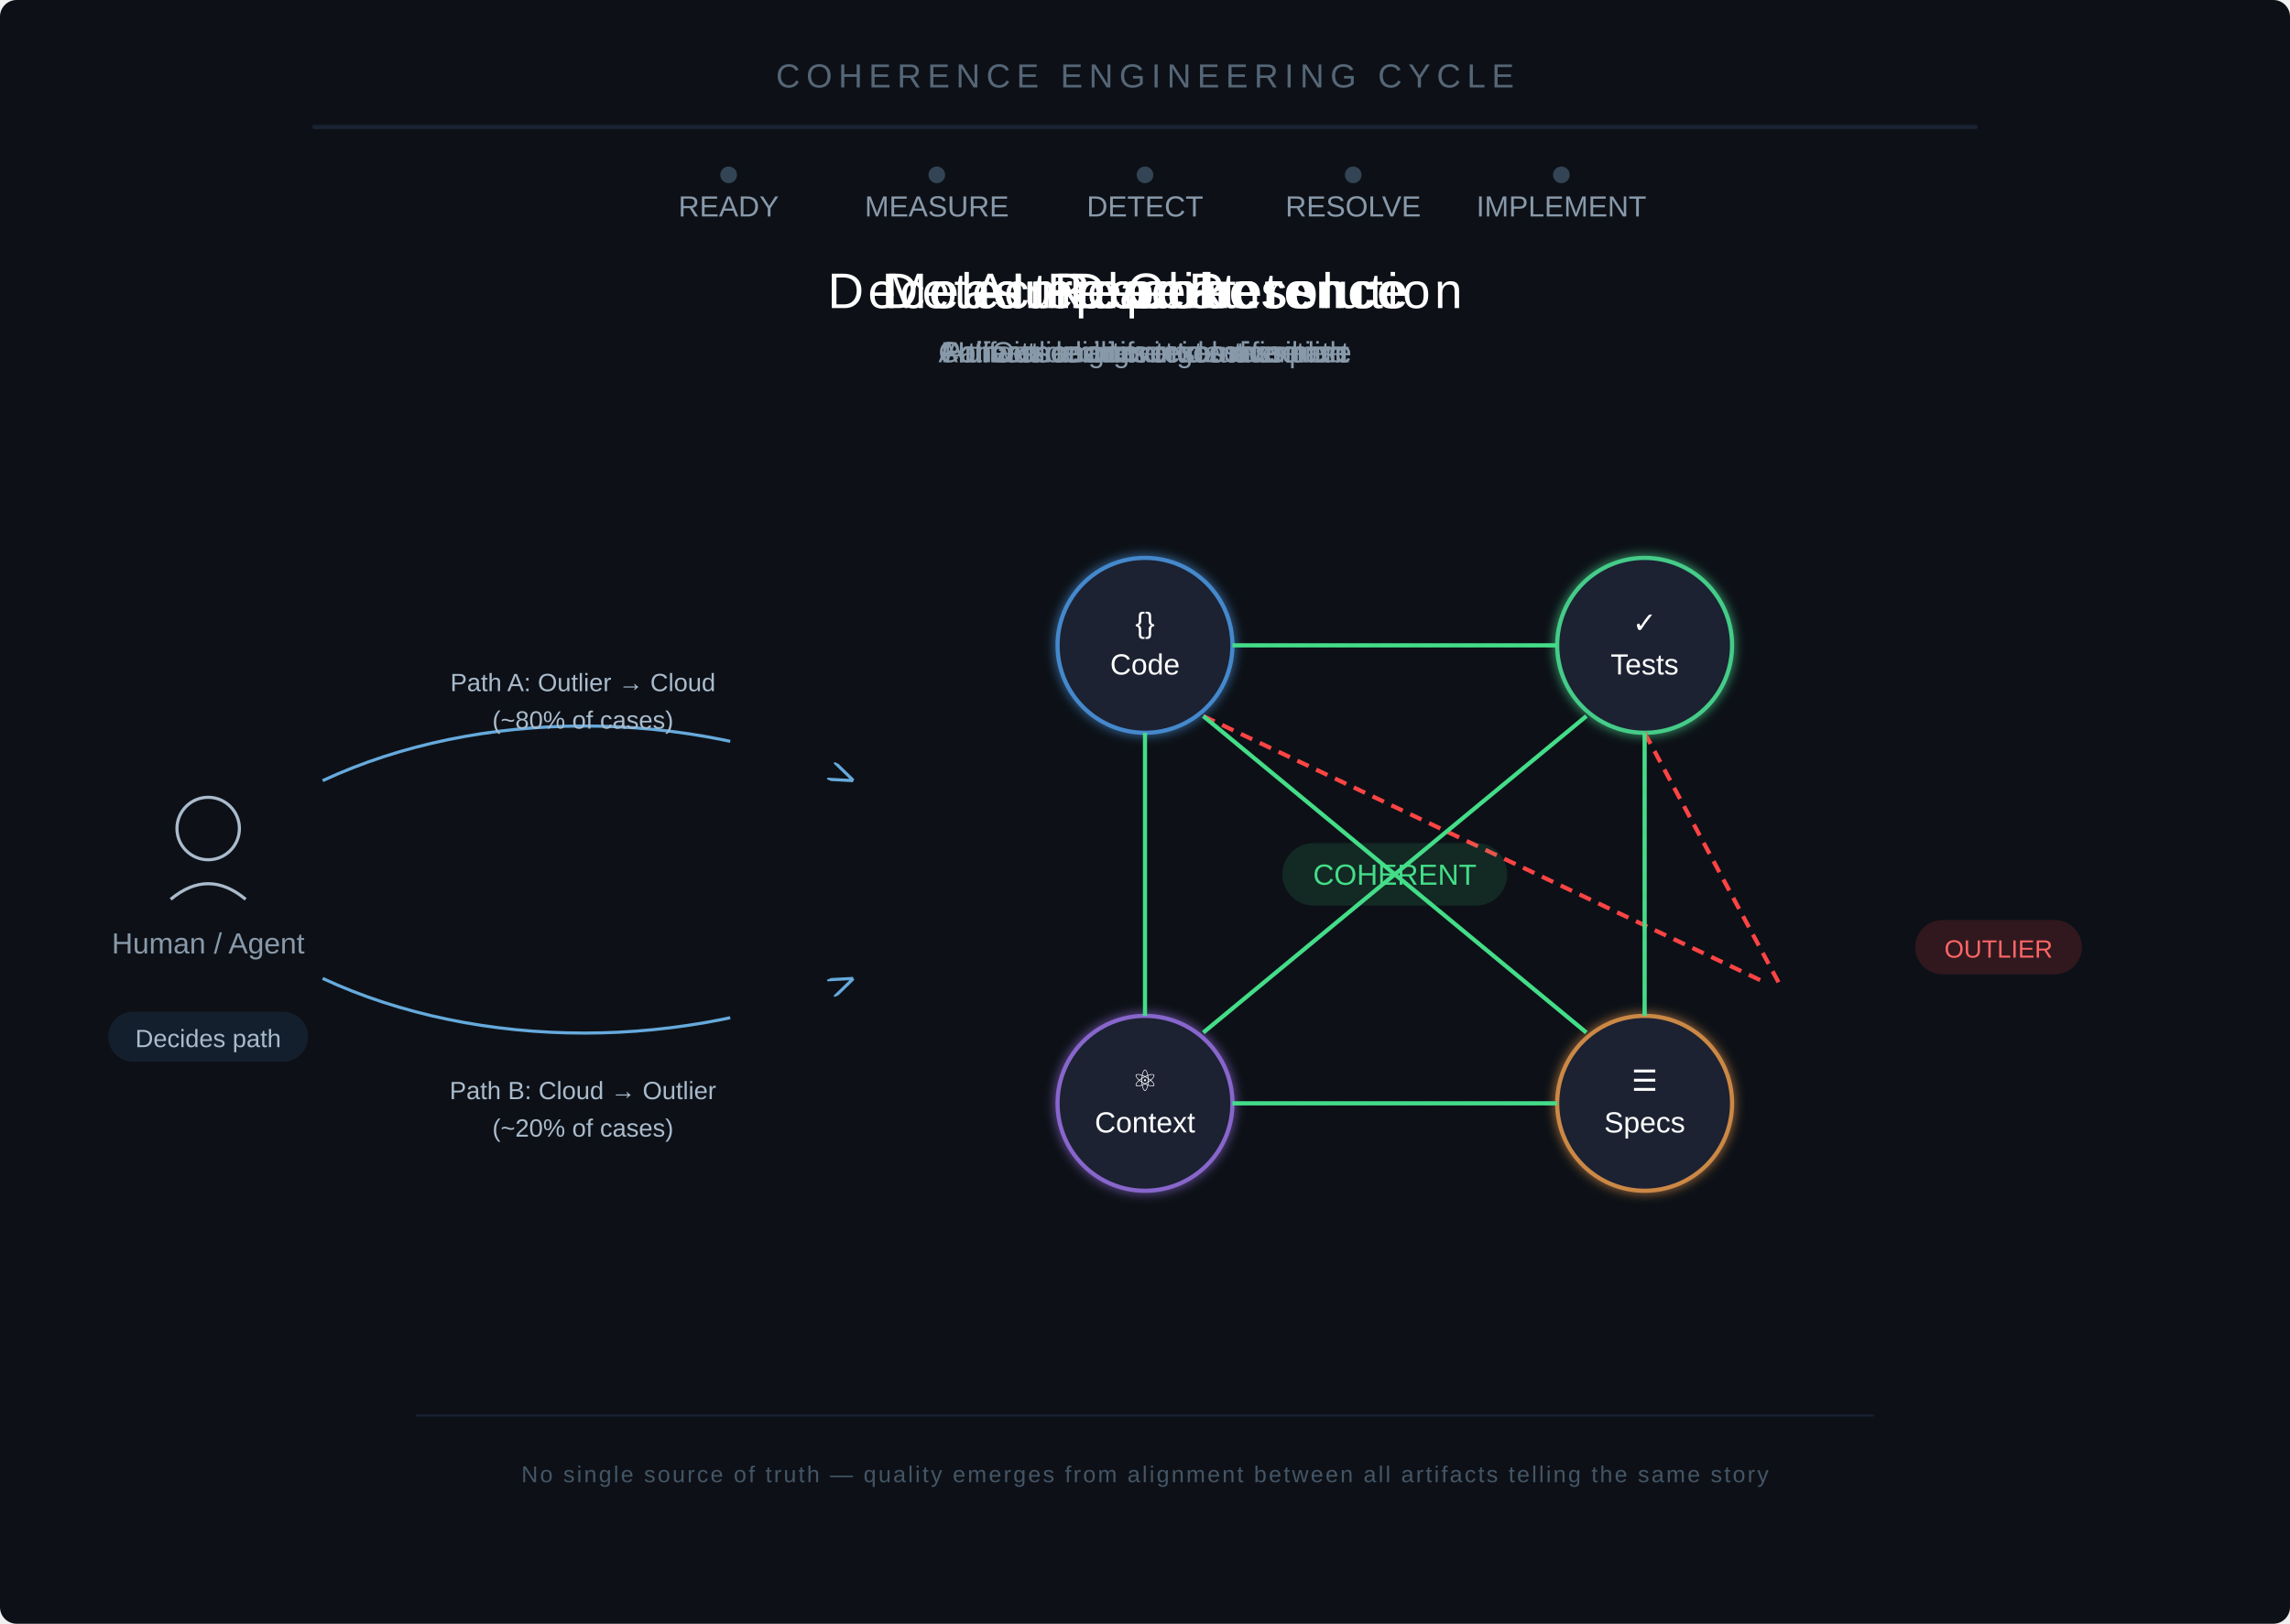
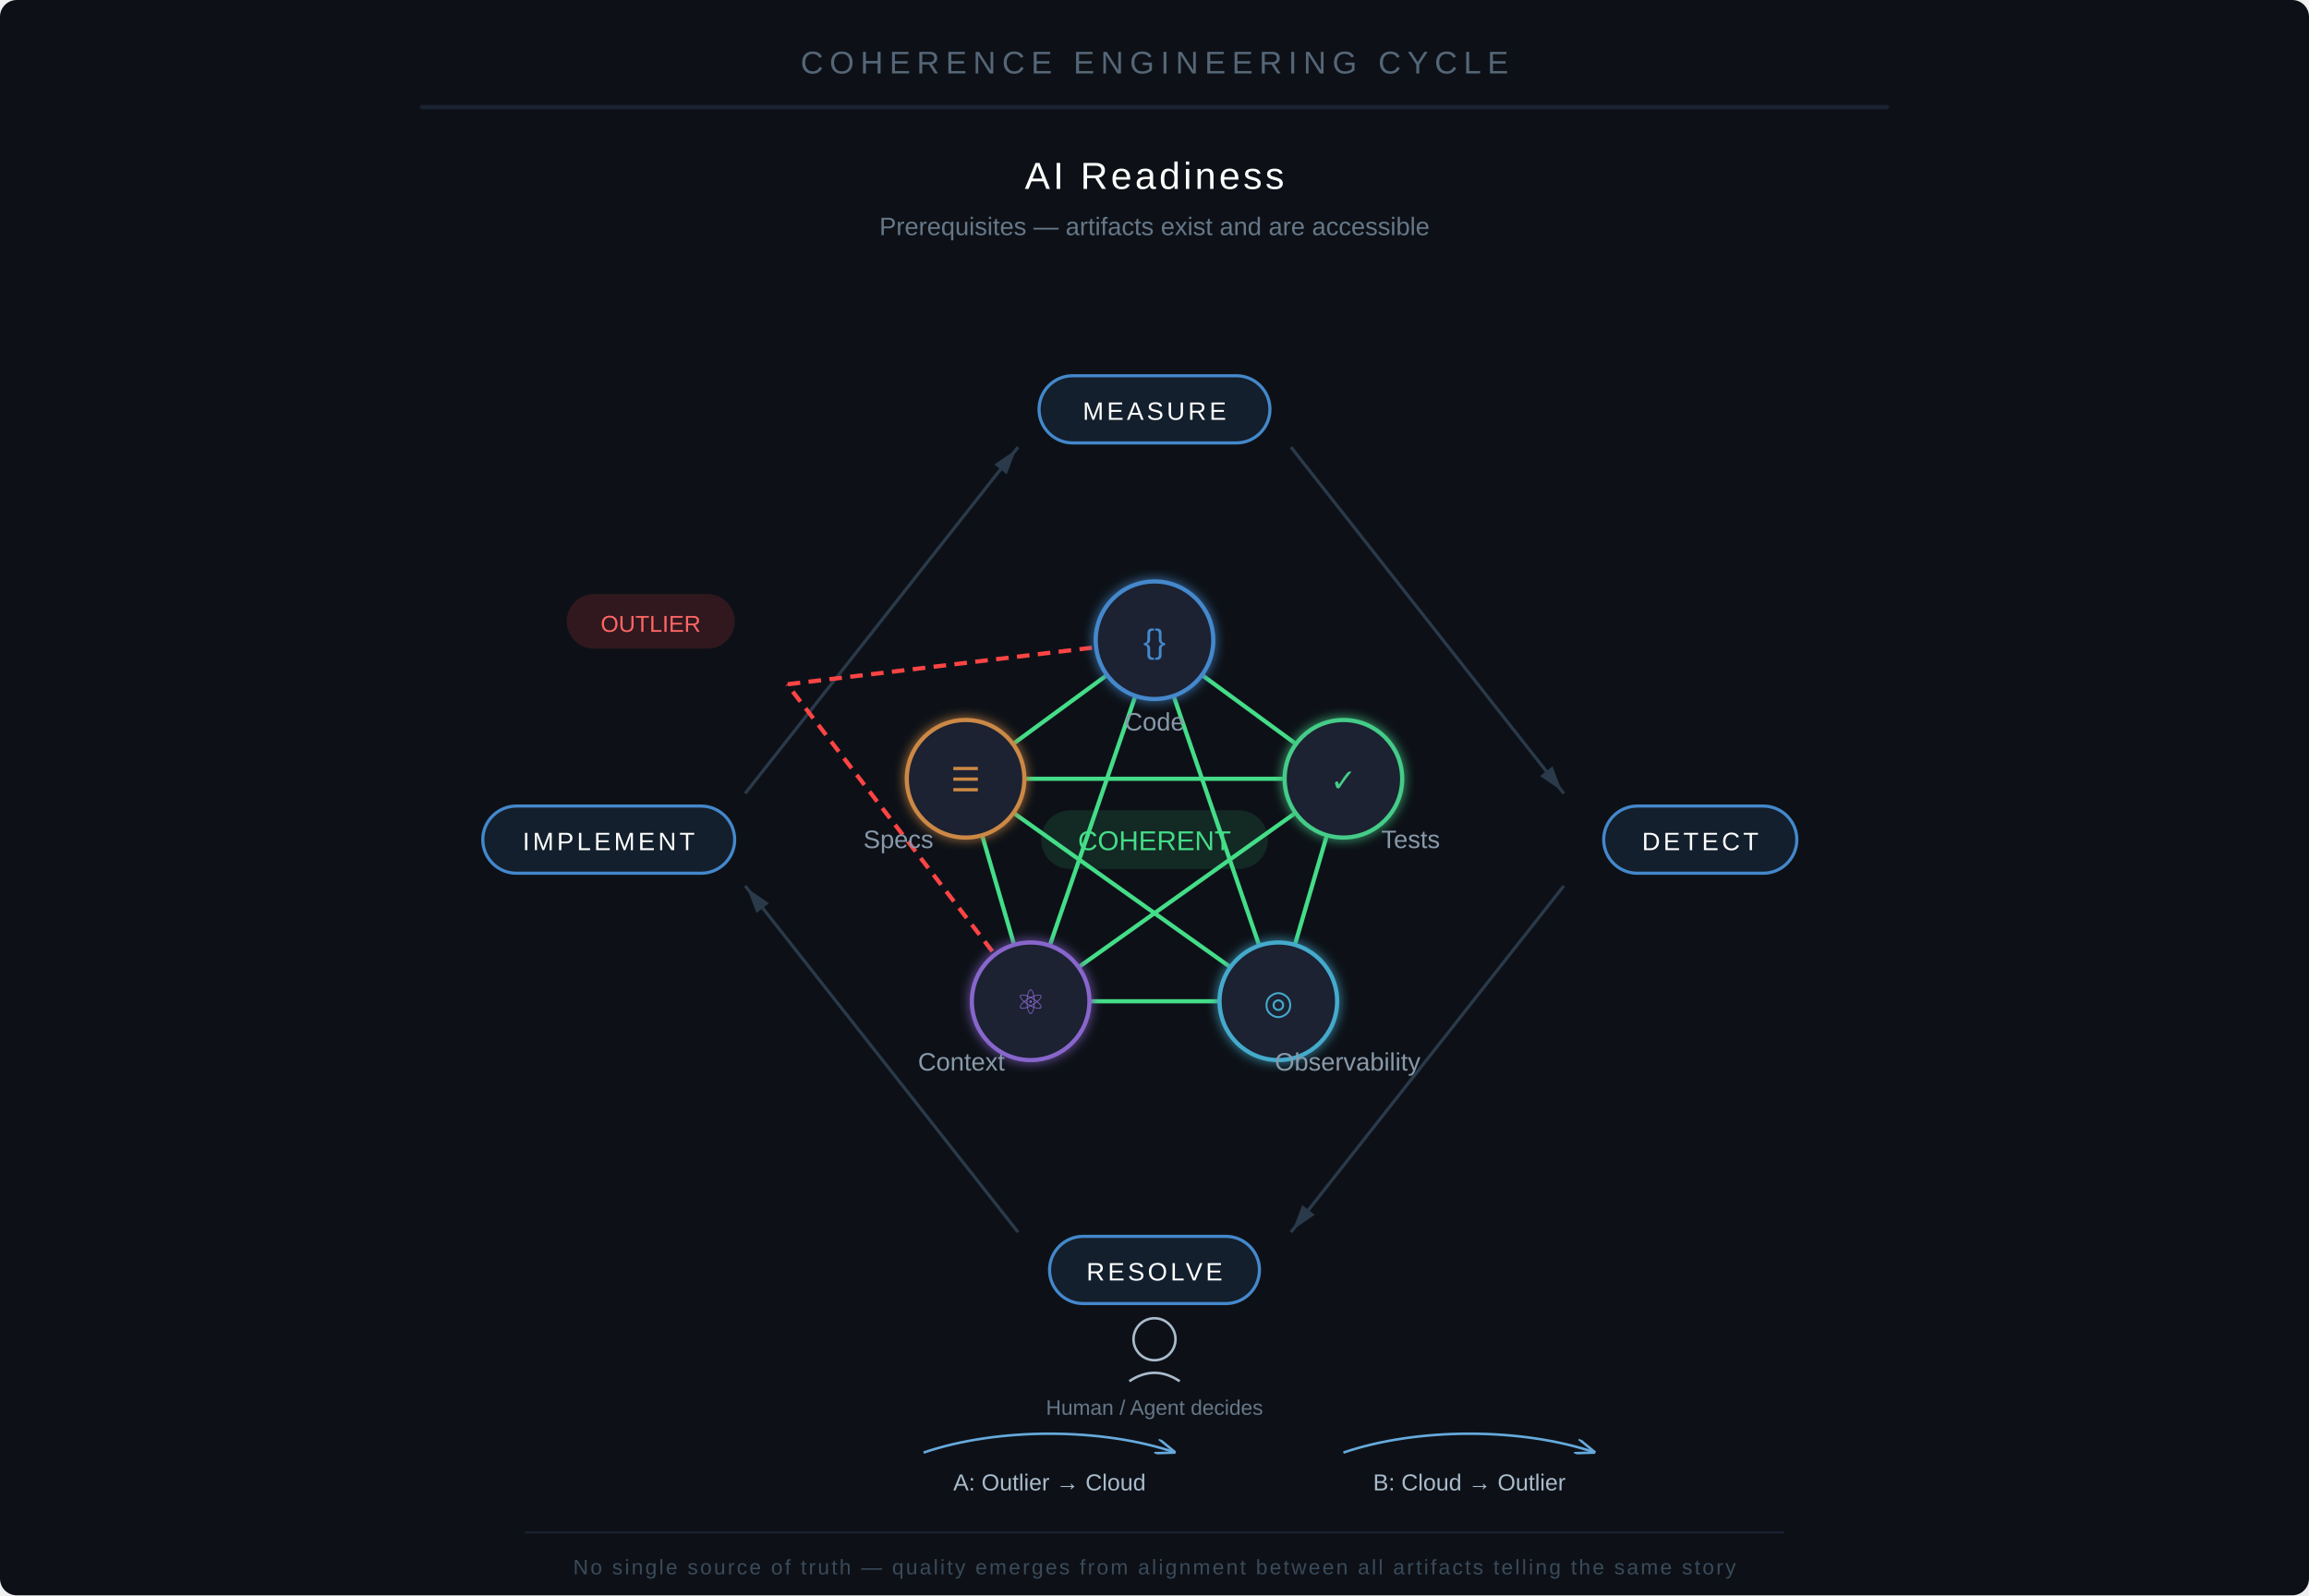
- <svg xmlns="http://www.w3.org/2000/svg" viewBox="0 0 1100 780" width="1100" height="780">
+ <svg xmlns="http://www.w3.org/2000/svg" viewBox="0 0 1100 760" width="1100" height="760">
  <defs>
    <filter id="glow">
-       <feGaussianBlur stdDeviation="2.5" result="blur" />
+       <feGaussianBlur stdDeviation="2.5" result="b" />
      <feMerge>
-         <feMergeNode in="blur" />
+         <feMergeNode in="b" />
        <feMergeNode in="SourceGraphic" />
      </feMerge>
    </filter>
+     <filter id="haloGlow">
+       <feGaussianBlur stdDeviation="5" />
+     </filter>
+     <marker id="arrowDim" markerWidth="10" markerHeight="7" refX="9" refY="3.5" orient="auto">
+       <path d="M0,1 L8,3.5 L0,6" fill="#2a3a4a" />
+     </marker>
+     <marker id="arrowEntry" markerWidth="10" markerHeight="7" refX="9" refY="3.5" orient="auto">
+       <path d="M0,1 L8,3.5 L0,6" fill="#4488cc" />
+     </marker>
    <marker id="arrowBlue" markerWidth="8" markerHeight="6" refX="8" refY="3" orient="auto">
      <path d="M0,0 L8,3 L0,6" fill="none" stroke="#66aadd" stroke-width="1" />
    </marker>
  </defs>
  <style>
-     /* =============================================
-        COHERENCE ENGINEERING CYCLE — ANIMATION
-        Total: 24s loop
+     /* 24s loop — AI Readiness is entry, then 4-step cycle repeats
       Stage 1  AI Readiness       0-4s     0%-16.7%
-        Stage 2  Measure Coherence  4-8s    16.7%-33.3%
-        Stage 3  Detect Decoherence 8-13s   33.3%-54.2%
-        Stage 4  Resolution        13-18s   54.2%-75%
+        Stage 2  Measure            4-8s    16.7%-33.3%
+        Stage 3  Detect             8-13s   33.3%-54.2%
+        Stage 4  Resolve           13-18s   54.2%-75%
       Stage 5  Implement         18-22s   75%-91.7%
-        Stage 6  Repeat/pause      22-24s   91.7%-100%
-        ============================================= */
- 
-     text { font-family: 'Helvetica Neue', Arial, sans-serif; }
-     .stage-label { font-size: 24px; fill: #fff; text-anchor: middle; font-weight: 300; letter-spacing: 2px; }
-     .stage-sub { font-size: 14px; fill: #8899aa; text-anchor: middle; font-weight: 300; }
-     .node-circle { fill: #1a2233; stroke-width: 2; }
-     .node-label { font-size: 14px; fill: #fff; text-anchor: middle; font-weight: 400; }
-     .path-label { font-size: 12px; fill: #aabbcc; text-anchor: middle; }
- 
-     /* ---- STAGE LABEL ANIMATIONS ---- */
-     @keyframes label1 {
-       0% { opacity:0; } 1% { opacity:0; } 3% { opacity:1; }
-       14% { opacity:1; } 16.7% { opacity:0; } 100% { opacity:0; }
-     }
-     @keyframes label2 {
-       0% { opacity:0; } 17.5% { opacity:0; } 19% { opacity:1; }
-       31% { opacity:1; } 33.3% { opacity:0; } 100% { opacity:0; }
-     }
-     @keyframes label3 {
-       0% { opacity:0; } 34% { opacity:0; } 36% { opacity:1; }
-       52% { opacity:1; } 54.2% { opacity:0; } 100% { opacity:0; }
-     }
-     @keyframes label4 {
-       0% { opacity:0; } 55% { opacity:0; } 57% { opacity:1; }
-       73% { opacity:1; } 75% { opacity:0; } 100% { opacity:0; }
-     }
-     @keyframes label5 {
-       0% { opacity:0; } 76% { opacity:0; } 78% { opacity:1; }
-       89% { opacity:1; } 91.7% { opacity:0; } 100% { opacity:0; }
-     }
-     @keyframes label6 {
-       0% { opacity:0; } 92% { opacity:0; } 93% { opacity:1; }
-       98% { opacity:1; } 100% { opacity:0; }
-     }
- 
-     #label-1 { animation: label1 24s infinite; }
-     #label-2 { animation: label2 24s infinite; }
-     #label-3 { animation: label3 24s infinite; }
-     #label-4 { animation: label4 24s infinite; }
-     #label-5 { animation: label5 24s infinite; }
-     #label-6 { animation: label6 24s infinite; }
+        Stage 6  Repeat/pause      22-24s   91.7%-100% */
+ 
+     text{font-family:'Helvetica Neue',Arial,sans-serif}
+     .node-circle{fill:#1a2233;stroke-width:2}
+     .node-label{font-size:12px;fill:#8899aa;text-anchor:middle;font-weight:400}
+     .node-icon{text-anchor:middle;font-weight:400}
+     .path-label{font-size:11px;fill:#aabbcc;text-anchor:middle}
+ 
+     /* ---- AI READINESS (entry, outside cycle) ---- */
+     @keyframes aiEntry{0%{opacity:0}2%{opacity:0}4%{opacity:1}14%{opacity:1}16.7%{opacity:0.25}100%{opacity:0.25}}
+     #ai-readiness{animation:aiEntry 24s infinite}
+     @keyframes entryArrow{0%{opacity:0}12%{opacity:0}15%{opacity:0.8}20%{opacity:0.2}100%{opacity:0.2}}
+     #entry-arrow{animation:entryArrow 24s infinite}

    /* ---- NODE APPEARANCES ---- */
-     @keyframes nodeCode {
-       0% { opacity:0; } 2.5% { opacity:0; } 5% { opacity:1; }
-       96% { opacity:1; } 99% { opacity:0; } 100% { opacity:0; }
-     }
-     @keyframes nodeTests {
-       0% { opacity:0; } 4.2% { opacity:0; } 6.5% { opacity:1; }
-       96% { opacity:1; } 99% { opacity:0; } 100% { opacity:0; }
-     }
-     @keyframes nodeSpecs {
-       0% { opacity:0; } 5.8% { opacity:0; } 8% { opacity:1; }
-       96% { opacity:1; } 99% { opacity:0; } 100% { opacity:0; }
-     }
-     @keyframes nodeContext {
-       0% { opacity:0; } 7.5% { opacity:0; } 10% { opacity:1; }
-       96% { opacity:1; } 99% { opacity:0; } 100% { opacity:0; }
-     }
- 
-     #node-code    { animation: nodeCode 24s infinite; }
-     #node-tests   { animation: nodeTests 24s infinite; }
-     #node-specs-g { animation: nodeSpecs 24s infinite; }
-     #node-context { animation: nodeContext 24s infinite; }
- 
-     /* ---- SPECS DRIFT ---- */
-     @keyframes specsDrift {
-       0%    { transform: translate(0, 0); }
-       33.3% { transform: translate(0, 0); }
-       42%   { transform: translate(80px, -50px); }
-       75%   { transform: translate(80px, -50px); }
-       81%   { transform: translate(0, 0); }
-       100%  { transform: translate(0, 0); }
-     }
-     #specs-drift { animation: specsDrift 24s infinite ease-in-out; }
- 
-     /* ---- MEASUREMENT CONNECTIONS (Stage 2) ---- */
-     @keyframes connMeasure {
-       0% { opacity:0; } 17.5% { opacity:0; } 20% { opacity:0.8; }
-       31% { opacity:0.8; } 33.3% { opacity:0; } 100% { opacity:0; }
-     }
-     @keyframes dashPulse { to { stroke-dashoffset: -20; } }
- 
-     .conn-measure {
-       stroke: #4488cc; stroke-width: 1.5; fill: none;
-       stroke-dasharray: 6 4;
-       animation: connMeasure 24s infinite, dashPulse 0.8s linear infinite;
-     }
-     .conn-measure.c2 { animation-delay: 0s, 0.15s; }
-     .conn-measure.c3 { animation-delay: 0s, 0.3s; }
-     .conn-measure.c4 { animation-delay: 0s, 0.45s; }
-     .conn-measure.c5 { animation-delay: 0s, 0.6s; }
-     .conn-measure.c6 { animation-delay: 0s, 0.75s; }
+     @keyframes n1{0%{opacity:0}2%{opacity:0}4%{opacity:1}96%{opacity:1}99%{opacity:0}100%{opacity:0}}
+     @keyframes n2{0%{opacity:0}3.5%{opacity:0}5.5%{opacity:1}96%{opacity:1}99%{opacity:0}100%{opacity:0}}
+     @keyframes n3{0%{opacity:0}5%{opacity:0}7%{opacity:1}96%{opacity:1}99%{opacity:0}100%{opacity:0}}
+     @keyframes n4{0%{opacity:0}6.5%{opacity:0}8.5%{opacity:1}96%{opacity:1}99%{opacity:0}100%{opacity:0}}
+     @keyframes n5{0%{opacity:0}8%{opacity:0}10%{opacity:1}96%{opacity:1}99%{opacity:0}100%{opacity:0}}
+     #node-code{animation:n1 24s infinite}#node-tests{animation:n2 24s infinite}
+     #node-obs{animation:n3 24s infinite}#node-context{animation:n4 24s infinite}
+     #node-specs-g{animation:n5 24s infinite}
+ 
+     /* ---- CYCLE BADGES (bright when active, dim otherwise) ---- */
+     @keyframes bMeasure{0%{opacity:0.3}16.7%{opacity:0.3}18%{opacity:1}31%{opacity:1}33.3%{opacity:0.3}100%{opacity:0.3}}
+     @keyframes bDetect{0%{opacity:0.3}33.3%{opacity:0.3}35%{opacity:1}52%{opacity:1}54.2%{opacity:0.3}100%{opacity:0.3}}
+     @keyframes bResolve{0%{opacity:0.3}54.2%{opacity:0.3}56%{opacity:1}73%{opacity:1}75%{opacity:0.3}100%{opacity:0.3}}
+     @keyframes bImplement{0%{opacity:0.3}75%{opacity:0.3}77%{opacity:1}89%{opacity:1}91.7%{opacity:0.3}100%{opacity:0.3}}
+     #badge-measure{animation:bMeasure 24s infinite}
+     #badge-detect{animation:bDetect 24s infinite}
+     #badge-resolve{animation:bResolve 24s infinite}
+     #badge-implement{animation:bImplement 24s infinite}
+ 
+     /* Badge halos */
+     @keyframes bhMeasure{0%{opacity:0}16.7%{opacity:0}18%{opacity:0.4}31%{opacity:0.4}33.3%{opacity:0}100%{opacity:0}}
+     @keyframes bhDetect{0%{opacity:0}33.3%{opacity:0}35%{opacity:0.4}52%{opacity:0.4}54.2%{opacity:0}100%{opacity:0}}
+     @keyframes bhResolve{0%{opacity:0}54.2%{opacity:0}56%{opacity:0.4}73%{opacity:0.4}75%{opacity:0}100%{opacity:0}}
+     @keyframes bhImplement{0%{opacity:0}75%{opacity:0}77%{opacity:0.4}89%{opacity:0.4}91.7%{opacity:0}100%{opacity:0}}
+     #halo-measure{animation:bhMeasure 24s infinite}
+     #halo-detect{animation:bhDetect 24s infinite}
+     #halo-resolve{animation:bhResolve 24s infinite}
+     #halo-implement{animation:bhImplement 24s infinite}
+ 
+     /* ---- SPECS DRIFT + STROKE ---- */
+     @keyframes specsDrift{
+       0%{transform:translate(0,0)}33.3%{transform:translate(0,0)}
+       42%{transform:translate(-85px,-45px)}75%{transform:translate(-85px,-45px)}
+       81%{transform:translate(0,0)}100%{transform:translate(0,0)}}
+     #specs-drift{animation:specsDrift 24s infinite ease-in-out}
+     @keyframes specsStroke{
+       0%{stroke:#cc8844}33.3%{stroke:#cc8844}38%{stroke:#ff4444}54.2%{stroke:#ff4444}
+       57%{stroke:#cc8844}75%{stroke:#cc8844}80%{stroke:#44dd88}90%{stroke:#44dd88}95%{stroke:#cc8844}100%{stroke:#cc8844}}
+     #specs-circle{animation:specsStroke 24s infinite}
+ 
+     /* ---- MEASUREMENT (Stage 2) ---- */
+     @keyframes connMeasure{0%{opacity:0}17.5%{opacity:0}20%{opacity:0.6}31%{opacity:0.6}33.3%{opacity:0}100%{opacity:0}}
+     @keyframes dashPulse{to{stroke-dashoffset:-20}}
+     .conn-measure{stroke:#4488cc;stroke-width:1.5;fill:none;stroke-dasharray:6 4;
+       animation:connMeasure 24s infinite,dashPulse 0.8s linear infinite}

    /* ---- DECOHERENCE (Stage 3) ---- */
-     @keyframes decoherenceShow {
-       0% { opacity:0; } 35% { opacity:0; } 37% { opacity:1; }
-       52% { opacity:1; } 54.2% { opacity:0; } 100% { opacity:0; }
-     }
-     #decoherence-group { animation: decoherenceShow 24s infinite; }
- 
-     .conn-red {
-       stroke: #ff4444; stroke-width: 2; fill: none;
-       stroke-dasharray: 6 4;
-       animation: dashPulse 0.5s linear infinite;
-     }
-     .conn-ok { stroke: #4488cc; stroke-width: 1.5; fill: none; opacity: 0.3; }
- 
-     @keyframes outlierBadgePulse {
-       0%, 100% { opacity: 0.6; } 50% { opacity: 1; }
-     }
-     .outlier-badge { animation: outlierBadgePulse 1.2s ease-in-out infinite; }
- 
-     /* ---- SPECS STROKE COLOR ---- */
-     @keyframes specsStroke {
-       0%    { stroke: #cc8844; }
-       33.3% { stroke: #cc8844; }
-       38%   { stroke: #ff4444; }
-       54.2% { stroke: #ff4444; }
-       57%   { stroke: #cc8844; }
-       75%   { stroke: #cc8844; }
-       80%   { stroke: #44dd88; }
-       90%   { stroke: #44dd88; }
-       95%   { stroke: #cc8844; }
-       100%  { stroke: #cc8844; }
-     }
-     #specs-circle { animation: specsStroke 24s infinite; }
+     @keyframes decoherenceShow{0%{opacity:0}35%{opacity:0}37%{opacity:1}52%{opacity:1}54.2%{opacity:0}100%{opacity:0}}
+     #decoherence-group{animation:decoherenceShow 24s infinite}
+     .conn-red{stroke:#ff4444;stroke-width:2;fill:none;stroke-dasharray:6 4;animation:dashPulse 0.5s linear infinite}
+     .conn-ok{stroke:#4488cc;stroke-width:1.5;fill:none;opacity:0.25}
+     @keyframes outlierPulse{0%,100%{opacity:0.6}50%{opacity:1}}
+     .outlier-badge{animation:outlierPulse 1.2s ease-in-out infinite}

    /* ---- RESOLUTION (Stage 4) ---- */
-     @keyframes resolutionShow {
-       0% { opacity:0; } 55% { opacity:0; } 57% { opacity:1; }
-       73% { opacity:1; } 75% { opacity:0; } 100% { opacity:0; }
-     }
-     #resolution-group { animation: resolutionShow 24s infinite; }
- 
-     @keyframes drawPathA {
-       0% { stroke-dashoffset:200; } 58% { stroke-dashoffset:200; }
-       65% { stroke-dashoffset:0; } 100% { stroke-dashoffset:0; }
-     }
-     @keyframes drawPathB {
-       0% { stroke-dashoffset:200; } 63% { stroke-dashoffset:200; }
-       70% { stroke-dashoffset:0; } 100% { stroke-dashoffset:0; }
-     }
-     .path-a { stroke-dasharray: 200; animation: drawPathA 24s infinite; }
-     .path-b { stroke-dasharray: 200; animation: drawPathB 24s infinite; }
+     @keyframes resolutionShow{0%{opacity:0}55%{opacity:0}57%{opacity:1}73%{opacity:1}75%{opacity:0}100%{opacity:0}}
+     #resolution-group{animation:resolutionShow 24s infinite}
+     @keyframes drawPathA{0%{stroke-dashoffset:160}58%{stroke-dashoffset:160}65%{stroke-dashoffset:0}100%{stroke-dashoffset:0}}
+     @keyframes drawPathB{0%{stroke-dashoffset:160}63%{stroke-dashoffset:160}70%{stroke-dashoffset:0}100%{stroke-dashoffset:0}}
+     .path-a{stroke-dasharray:160;animation:drawPathA 24s infinite}
+     .path-b{stroke-dasharray:160;animation:drawPathB 24s infinite}

    /* ---- IMPLEMENT (Stage 5) ---- */
-     @keyframes implementShow {
-       0% { opacity:0; } 76% { opacity:0; } 78% { opacity:1; }
-       89% { opacity:1; } 91.7% { opacity:0; } 100% { opacity:0; }
-     }
-     #implement-group { animation: implementShow 24s infinite; }
- 
-     @keyframes cg1 { 0% { opacity:0; } 78% { opacity:0; } 80% { opacity:1; } 89% { opacity:1; } 91.7% { opacity:0; } 100% { opacity:0; } }
-     @keyframes cg2 { 0% { opacity:0; } 79% { opacity:0; } 81% { opacity:1; } 89% { opacity:1; } 91.7% { opacity:0; } 100% { opacity:0; } }
-     @keyframes cg3 { 0% { opacity:0; } 80% { opacity:0; } 82% { opacity:1; } 89% { opacity:1; } 91.7% { opacity:0; } 100% { opacity:0; } }
-     @keyframes cg4 { 0% { opacity:0; } 81% { opacity:0; } 83% { opacity:1; } 89% { opacity:1; } 91.7% { opacity:0; } 100% { opacity:0; } }
-     @keyframes cg5 { 0% { opacity:0; } 82% { opacity:0; } 84% { opacity:1; } 89% { opacity:1; } 91.7% { opacity:0; } 100% { opacity:0; } }
-     @keyframes cg6 { 0% { opacity:0; } 83% { opacity:0; } 85% { opacity:1; } 89% { opacity:1; } 91.7% { opacity:0; } 100% { opacity:0; } }
- 
-     .conn-green { stroke: #44dd88; stroke-width: 2; fill: none; }
-     .cg1 { animation: cg1 24s infinite; }
-     .cg2 { animation: cg2 24s infinite; }
-     .cg3 { animation: cg3 24s infinite; }
-     .cg4 { animation: cg4 24s infinite; }
-     .cg5 { animation: cg5 24s infinite; }
-     .cg6 { animation: cg6 24s infinite; }
- 
-     /* ---- CYCLE DOTS ---- */
-     @keyframes dot1 { 0% { fill:#4488cc; } 16.7% { fill:#4488cc; } 17% { fill:#334455; } 100% { fill:#334455; } }
-     @keyframes dot2 { 0% { fill:#334455; } 16.7% { fill:#4488cc; } 33.3% { fill:#4488cc; } 34% { fill:#334455; } 100% { fill:#334455; } }
-     @keyframes dot3 { 0% { fill:#334455; } 33.3% { fill:#4488cc; } 54.2% { fill:#4488cc; } 55% { fill:#334455; } 100% { fill:#334455; } }
-     @keyframes dot4 { 0% { fill:#334455; } 54.2% { fill:#4488cc; } 75% { fill:#4488cc; } 76% { fill:#334455; } 100% { fill:#334455; } }
-     @keyframes dot5 { 0% { fill:#334455; } 75% { fill:#4488cc; } 91.7% { fill:#4488cc; } 92% { fill:#334455; } 100% { fill:#334455; } }
- 
-     #cd1 { animation: dot1 24s infinite; }
-     #cd2 { animation: dot2 24s infinite; }
-     #cd3 { animation: dot3 24s infinite; }
-     #cd4 { animation: dot4 24s infinite; }
-     #cd5 { animation: dot5 24s infinite; }
- 
-     /* ---- COHERENT BADGE GLOW ---- */
-     @keyframes badgeGlow { 0%, 100% { opacity:0.8; } 50% { opacity:1; } }
-     .coherent-badge { animation: badgeGlow 1.5s ease-in-out infinite; }
+     @keyframes implementShow{0%{opacity:0}76%{opacity:0}78%{opacity:1}89%{opacity:1}91.7%{opacity:0}100%{opacity:0}}
+     #implement-group{animation:implementShow 24s infinite}
+     .conn-green{stroke:#44dd88;stroke-width:2;fill:none}
+     @keyframes badgeGlow{0%,100%{opacity:0.8}50%{opacity:1}}
+     .coherent-badge{animation:badgeGlow 1.5s ease-in-out infinite}
  </style>
-   <rect width="1100" height="780" fill="#0d1117" rx="8" />
-   <text x="550" y="42" font-size="16" fill="#556677" text-anchor="middle" font-weight="300" letter-spacing="3">COHERENCE ENGINEERING CYCLE</text>
-   <rect x="150" y="60" width="800" height="2" rx="1" fill="#1a2233" />
-   <rect x="150" y="60" height="2" rx="1" fill="#4488cc" opacity="0.7">
-     <animate attributeName="width" values="0;800" dur="24s" repeatCount="indefinite" />
+   <rect width="1100" height="760" fill="#0d1117" rx="8" />
+   <text x="550" y="35" font-size="15" fill="#556677" text-anchor="middle" font-weight="300" letter-spacing="3">COHERENCE ENGINEERING CYCLE</text>
+   <rect x="200" y="50" width="700" height="2" rx="1" fill="#1a2233" />
+   <rect x="200" y="50" height="2" rx="1" fill="#4488cc" opacity="0.6">
+     <animate attributeName="width" values="0;700" dur="24s" repeatCount="indefinite" />
  </rect>
-   <g transform="translate(550, 84)">
-     <circle id="cd1" cx="-200" cy="0" r="4" fill="#334455" />
-     <circle id="cd2" cx="-100" cy="0" r="4" fill="#334455" />
-     <circle id="cd3" cx="0" cy="0" r="4" fill="#334455" />
-     <circle id="cd4" cx="100" cy="0" r="4" fill="#334455" />
-     <circle id="cd5" cx="200" cy="0" r="4" fill="#334455" />
-     <text x="-200" y="20" class="stage-sub" font-size="9">READY</text>
-     <text x="-100" y="20" class="stage-sub" font-size="9">MEASURE</text>
-     <text x="0" y="20" class="stage-sub" font-size="9">DETECT</text>
-     <text x="100" y="20" class="stage-sub" font-size="9">RESOLVE</text>
-     <text x="200" y="20" class="stage-sub" font-size="9">IMPLEMENT</text>
-   </g>
-   <g id="label-1">
-     <text x="550" y="148" class="stage-label">AI Readiness</text>
-     <text x="550" y="174" class="stage-sub">Artifacts and context materialise</text>
-   </g>
-   <g id="label-2">
-     <text x="550" y="148" class="stage-label">Measure Coherence</text>
-     <text x="550" y="174" class="stage-sub">Pairwise alignment assessment</text>
-   </g>
-   <g id="label-3">
-     <text x="550" y="148" class="stage-label">Detect Decoherence</text>
-     <text x="550" y="174" class="stage-sub">Outlier artifact identified</text>
-   </g>
-   <g id="label-4">
-     <text x="550" y="148" class="stage-label">Decoherence Resolution</text>
-     <text x="550" y="174" class="stage-sub">Human decides resolution path</text>
-   </g>
-   <g id="label-5">
-     <text x="550" y="148" class="stage-label">Implement</text>
-     <text x="550" y="174" class="stage-sub">Artifacts realign into coherence</text>
-   </g>
-   <g id="label-6">
-     <text x="550" y="148" class="stage-label">Repeat</text>
-     <text x="550" y="174" class="stage-sub">Coherence converges over time</text>
+   <g id="ai-readiness">
+     <text x="550" y="90" font-size="18" fill="#ffffff" text-anchor="middle" font-weight="300" letter-spacing="1.5">AI Readiness</text>
+     <text x="550" y="112" font-size="12" fill="#667788" text-anchor="middle" font-weight="300">Prerequisites — artifacts exist and are accessible</text>
+   </g>
+   <line id="entry-arrow" x1="550" y1="125" x2="550" y2="172" stroke="#4488cc" stroke-width="1.5" marker-end="url(#arrowEntry)" opacity="0" />
+   <line x1="615" y1="213" x2="745" y2="378" stroke="#2a3a4a" stroke-width="1.5" marker-end="url(#arrowDim)" />
+   <line x1="745" y1="422" x2="615" y2="587" stroke="#2a3a4a" stroke-width="1.5" marker-end="url(#arrowDim)" />
+   <line x1="485" y1="587" x2="355" y2="422" stroke="#2a3a4a" stroke-width="1.5" marker-end="url(#arrowDim)" />
+   <line x1="355" y1="378" x2="485" y2="213" stroke="#2a3a4a" stroke-width="1.5" marker-end="url(#arrowDim)" />
+   <ellipse id="halo-measure" cx="550" cy="195" rx="70" ry="22" fill="#4488cc" opacity="0" filter="url(#haloGlow)" />
+   <ellipse id="halo-detect" cx="810" cy="400" rx="55" ry="22" fill="#4488cc" opacity="0" filter="url(#haloGlow)" />
+   <ellipse id="halo-resolve" cx="550" cy="605" rx="60" ry="22" fill="#4488cc" opacity="0" filter="url(#haloGlow)" />
+   <ellipse id="halo-implement" cx="290" cy="400" rx="70" ry="22" fill="#4488cc" opacity="0" filter="url(#haloGlow)" />
+   <g id="badge-measure" transform="translate(550,195)">
+     <rect x="-55" y="-16" width="110" height="32" rx="16" fill="#4488cc" fill-opacity="0.12" stroke="#4488cc" stroke-width="1.5" />
+     <text x="0" y="5" font-size="12" fill="#fff" text-anchor="middle" font-weight="500" letter-spacing="1.5">MEASURE</text>
+   </g>
+   <g id="badge-detect" transform="translate(810,400)">
+     <rect x="-46" y="-16" width="92" height="32" rx="16" fill="#4488cc" fill-opacity="0.12" stroke="#4488cc" stroke-width="1.5" />
+     <text x="0" y="5" font-size="12" fill="#fff" text-anchor="middle" font-weight="500" letter-spacing="1.5">DETECT</text>
+   </g>
+   <g id="badge-resolve" transform="translate(550,605)">
+     <rect x="-50" y="-16" width="100" height="32" rx="16" fill="#4488cc" fill-opacity="0.12" stroke="#4488cc" stroke-width="1.5" />
+     <text x="0" y="5" font-size="12" fill="#fff" text-anchor="middle" font-weight="500" letter-spacing="1.5">RESOLVE</text>
+   </g>
+   <g id="badge-implement" transform="translate(290,400)">
+     <rect x="-60" y="-16" width="120" height="32" rx="16" fill="#4488cc" fill-opacity="0.12" stroke="#4488cc" stroke-width="1.5" />
+     <text x="0" y="5" font-size="12" fill="#fff" text-anchor="middle" font-weight="500" letter-spacing="1.5">IMPLEMENT</text>
+   </g>
+   <line x1="550" y1="305" x2="640" y2="371" class="conn-measure" />
+   <line x1="550" y1="305" x2="609" y2="477" class="conn-measure" />
+   <line x1="550" y1="305" x2="491" y2="477" class="conn-measure" />
+   <line x1="550" y1="305" x2="460" y2="371" class="conn-measure" />
+   <line x1="640" y1="371" x2="609" y2="477" class="conn-measure" />
+   <line x1="640" y1="371" x2="491" y2="477" class="conn-measure" />
+   <line x1="640" y1="371" x2="460" y2="371" class="conn-measure" />
+   <line x1="609" y1="477" x2="491" y2="477" class="conn-measure" />
+   <line x1="609" y1="477" x2="460" y2="371" class="conn-measure" />
+   <line x1="491" y1="477" x2="460" y2="371" class="conn-measure" />
+   <g id="decoherence-group">
+     <line x1="550" y1="305" x2="375" y2="326" class="conn-red" />
+     <line x1="491" y1="477" x2="375" y2="326" class="conn-red" />
+     <line x1="550" y1="305" x2="640" y2="371" class="conn-ok" />
+     <line x1="640" y1="371" x2="609" y2="477" class="conn-ok" />
+     <line x1="609" y1="477" x2="491" y2="477" class="conn-ok" />
+     <g class="outlier-badge" transform="translate(310,296)">
+       <rect x="-40" y="-13" width="80" height="26" rx="13" fill="#ff4444" fill-opacity="0.15" />
+       <text x="0" y="5" font-size="11" fill="#ff6666" text-anchor="middle" font-weight="500">OUTLIER</text>
+     </g>
+   </g>
+   <g id="implement-group">
+     <line x1="550" y1="305" x2="640" y2="371" class="conn-green" />
+     <line x1="550" y1="305" x2="609" y2="477" class="conn-green" />
+     <line x1="550" y1="305" x2="491" y2="477" class="conn-green" />
+     <line x1="550" y1="305" x2="460" y2="371" class="conn-green" />
+     <line x1="640" y1="371" x2="609" y2="477" class="conn-green" />
+     <line x1="640" y1="371" x2="491" y2="477" class="conn-green" />
+     <line x1="640" y1="371" x2="460" y2="371" class="conn-green" />
+     <line x1="609" y1="477" x2="491" y2="477" class="conn-green" />
+     <line x1="609" y1="477" x2="460" y2="371" class="conn-green" />
+     <line x1="491" y1="477" x2="460" y2="371" class="conn-green" />
+     <g class="coherent-badge" transform="translate(550,400)">
+       <rect x="-54" y="-14" width="108" height="28" rx="14" fill="#44dd88" fill-opacity="0.12" />
+       <text x="0" y="5" font-size="13" fill="#44dd88" text-anchor="middle" font-weight="400">COHERENT</text>
+     </g>
  </g>
  <g id="node-code">
-     <circle cx="550" cy="310" r="42" class="node-circle" stroke="#4488cc" filter="url(#glow)" />
-     <text x="550" y="304" class="node-label" font-size="16" fill="#4488cc">{}</text>
-     <text x="550" y="324" class="node-label">Code</text>
+     <circle cx="550" cy="305" r="28" class="node-circle" stroke="#4488cc" filter="url(#glow)" />
+     <text x="550" y="311" class="node-icon" font-size="16" fill="#4488cc">{}</text>
+     <text x="550" y="348" class="node-label">Code</text>
  </g>
  <g id="node-tests">
-     <circle cx="790" cy="310" r="42" class="node-circle" stroke="#44cc88" filter="url(#glow)" />
-     <text x="790" y="304" class="node-label" font-size="16" fill="#44cc88">✓</text>
-     <text x="790" y="324" class="node-label">Tests</text>
+     <circle cx="640" cy="371" r="28" class="node-circle" stroke="#44cc88" filter="url(#glow)" />
+     <text x="640" y="377" class="node-icon" font-size="15" fill="#44cc88">✓</text>
+     <text x="672" y="404" class="node-label" text-anchor="start">Tests</text>
+   </g>
+   <g id="node-obs">
+     <circle cx="609" cy="477" r="28" class="node-circle" stroke="#44aacc" filter="url(#glow)" />
+     <text x="609" y="483" class="node-icon" font-size="16" fill="#44aacc">◎</text>
+     <text x="642" y="510" class="node-label" text-anchor="start">Observability</text>
+   </g>
+   <g id="node-context">
+     <circle cx="491" cy="477" r="28" class="node-circle" stroke="#8866cc" filter="url(#glow)" />
+     <text x="491" y="483" class="node-icon" font-size="16" fill="#8866cc">⚛</text>
+     <text x="458" y="510" class="node-label" text-anchor="end">Context</text>
  </g>
  <g id="specs-drift">
    <g id="node-specs-g">
-       <circle id="specs-circle" cx="790" cy="530" r="42" class="node-circle" stroke="#cc8844" filter="url(#glow)" />
-       <text x="790" y="524" class="node-label" font-size="16" fill="#cc8844">☰</text>
-       <text x="790" y="544" class="node-label">Specs</text>
-     </g>
-   </g>
-   <g id="node-context">
-     <circle cx="550" cy="530" r="42" class="node-circle" stroke="#8866cc" filter="url(#glow)" />
-     <text x="550" y="524" class="node-label" font-size="16" fill="#8866cc">⚛</text>
-     <text x="550" y="544" class="node-label">Context</text>
-   </g>
-   <line x1="592" y1="310" x2="748" y2="310" class="conn-measure c1" />
-   <line x1="578" y1="344" x2="762" y2="496" class="conn-measure c2" />
-   <line x1="550" y1="352" x2="550" y2="488" class="conn-measure c3" />
-   <line x1="790" y1="352" x2="790" y2="488" class="conn-measure c4" />
-   <line x1="762" y1="344" x2="578" y2="496" class="conn-measure c5" />
-   <line x1="748" y1="530" x2="592" y2="530" class="conn-measure c6" />
-   <g id="decoherence-group">
-     <line x1="578" y1="344" x2="848" y2="472" class="conn-red" />
-     <line x1="790" y1="352" x2="856" y2="475" class="conn-red" />
-     <line x1="592" y1="310" x2="748" y2="310" class="conn-ok" />
-     <line x1="550" y1="352" x2="550" y2="488" class="conn-ok" />
-     <line x1="762" y1="344" x2="578" y2="496" class="conn-ok" />
-     <line x1="748" y1="530" x2="592" y2="530" class="conn-ok" />
-     <g class="outlier-badge" transform="translate(960, 455)">
-       <rect x="-40" y="-13" width="80" height="26" rx="13" fill="#ff4444" opacity="0.15" />
-       <text x="0" y="5" font-size="12" fill="#ff6666" text-anchor="middle" font-weight="500">OUTLIER</text>
+       <circle id="specs-circle" cx="460" cy="371" r="28" class="node-circle" stroke="#cc8844" filter="url(#glow)" />
+       <text x="460" y="377" class="node-icon" font-size="16" fill="#cc8844">☰</text>
+       <text x="428" y="404" class="node-label" text-anchor="end">Specs</text>
    </g>
  </g>
  <g id="resolution-group">
-     <g transform="translate(100, 420)">
-       <circle cx="0" cy="-22" r="15" fill="none" stroke="#aabbcc" stroke-width="1.5" />
-       <path d="M-18,12 Q0,-3 18,12" fill="none" stroke="#aabbcc" stroke-width="1.5" />
-       <text x="0" y="38" class="stage-sub" font-size="11">Human / Agent</text>
-     </g>
-     <path d="M155,375 C230,340 330,340 410,375" class="path-a" stroke="#66aadd" stroke-width="1.5" fill="none" marker-end="url(#arrowBlue)" />
-     <text x="280" y="332" class="path-label" font-size="13">Path A: Outlier → Cloud</text>
-     <text x="280" y="350" class="path-label" font-size="10" fill="#667788">(~80% of cases)</text>
-     <path d="M155,470 C230,505 330,505 410,470" class="path-b" stroke="#66aadd" stroke-width="1.5" fill="none" marker-end="url(#arrowBlue)" />
-     <text x="280" y="528" class="path-label" font-size="13">Path B: Cloud → Outlier</text>
-     <text x="280" y="546" class="path-label" font-size="10" fill="#667788">(~20% of cases)</text>
-     <g transform="translate(100, 498)">
-       <rect x="-48" y="-12" width="96" height="24" rx="12" fill="#4488cc" opacity="0.12" />
-       <text x="0" y="5" class="path-label" fill="#5599cc" font-size="11">Decides path</text>
-     </g>
-   </g>
-   <g id="implement-group">
-     <line x1="592" y1="310" x2="748" y2="310" class="conn-green cg1" />
-     <line x1="578" y1="344" x2="762" y2="496" class="conn-green cg2" />
-     <line x1="550" y1="352" x2="550" y2="488" class="conn-green cg3" />
-     <line x1="790" y1="352" x2="790" y2="488" class="conn-green cg4" />
-     <line x1="762" y1="344" x2="578" y2="496" class="conn-green cg5" />
-     <line x1="748" y1="530" x2="592" y2="530" class="conn-green cg6" />
-     <g class="coherent-badge" transform="translate(670, 420)">
-       <rect x="-54" y="-15" width="108" height="30" rx="15" fill="#44dd88" opacity="0.12" />
-       <text x="0" y="5" font-size="14" fill="#44dd88" text-anchor="middle" font-weight="400">COHERENT</text>
-     </g>
-   </g>
-   <line x1="200" y1="680" x2="900" y2="680" stroke="#1a2233" stroke-width="1" />
-   <text x="550" y="712" font-size="11" fill="#445566" text-anchor="middle" letter-spacing="1">
+     <g transform="translate(550,650)">
+       <circle cx="0" cy="-12" r="10" fill="none" stroke="#aabbcc" stroke-width="1.2" />
+       <path d="M-12,8 Q0,0 12,8" fill="none" stroke="#aabbcc" stroke-width="1.2" />
+     </g>
+     <text x="550" y="674" font-size="10" fill="#667788" text-anchor="middle">Human / Agent decides</text>
+     <path d="M440,692 C475,680 525,680 560,692" class="path-a" stroke="#66aadd" stroke-width="1.2" fill="none" marker-end="url(#arrowBlue)" />
+     <text x="500" y="710" class="path-label" font-size="10">A: Outlier → Cloud</text>
+     <path d="M640,692 C675,680 725,680 760,692" class="path-b" stroke="#66aadd" stroke-width="1.2" fill="none" marker-end="url(#arrowBlue)" />
+     <text x="700" y="710" class="path-label" font-size="10">B: Cloud → Outlier</text>
+   </g>
+   <line x1="250" y1="730" x2="850" y2="730" stroke="#1a2233" stroke-width="1" />
+   <text x="550" y="750" font-size="10" fill="#3a4a5a" text-anchor="middle" letter-spacing="1">
    No single source of truth — quality emerges from alignment between all artifacts telling the same story
  </text>
</svg>
